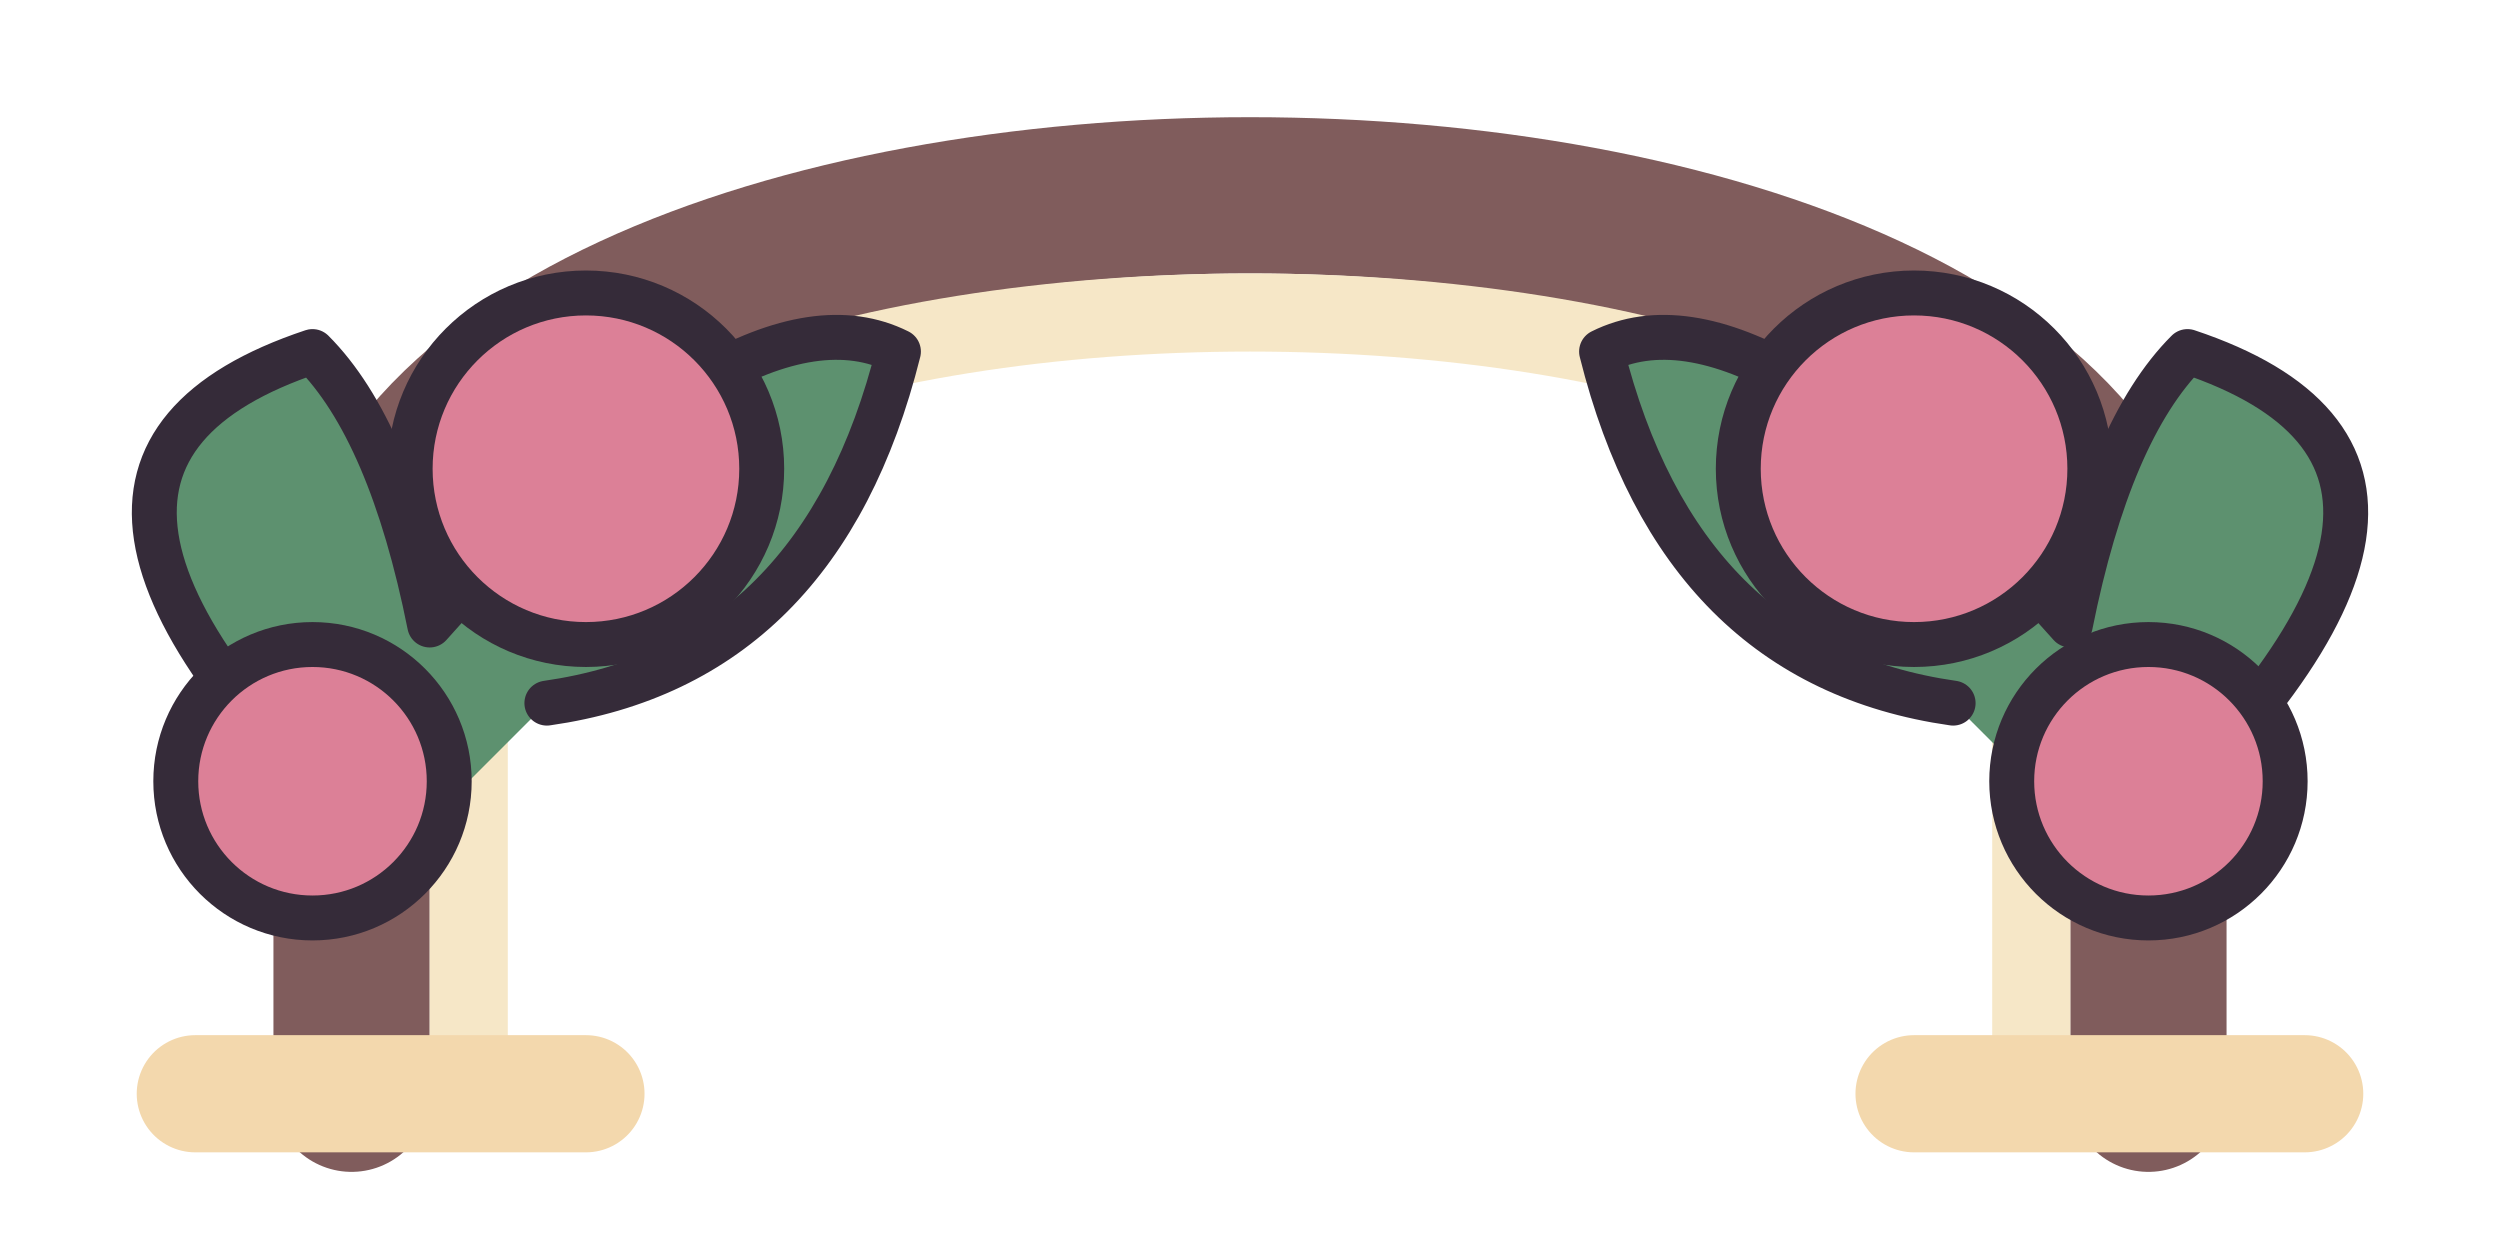
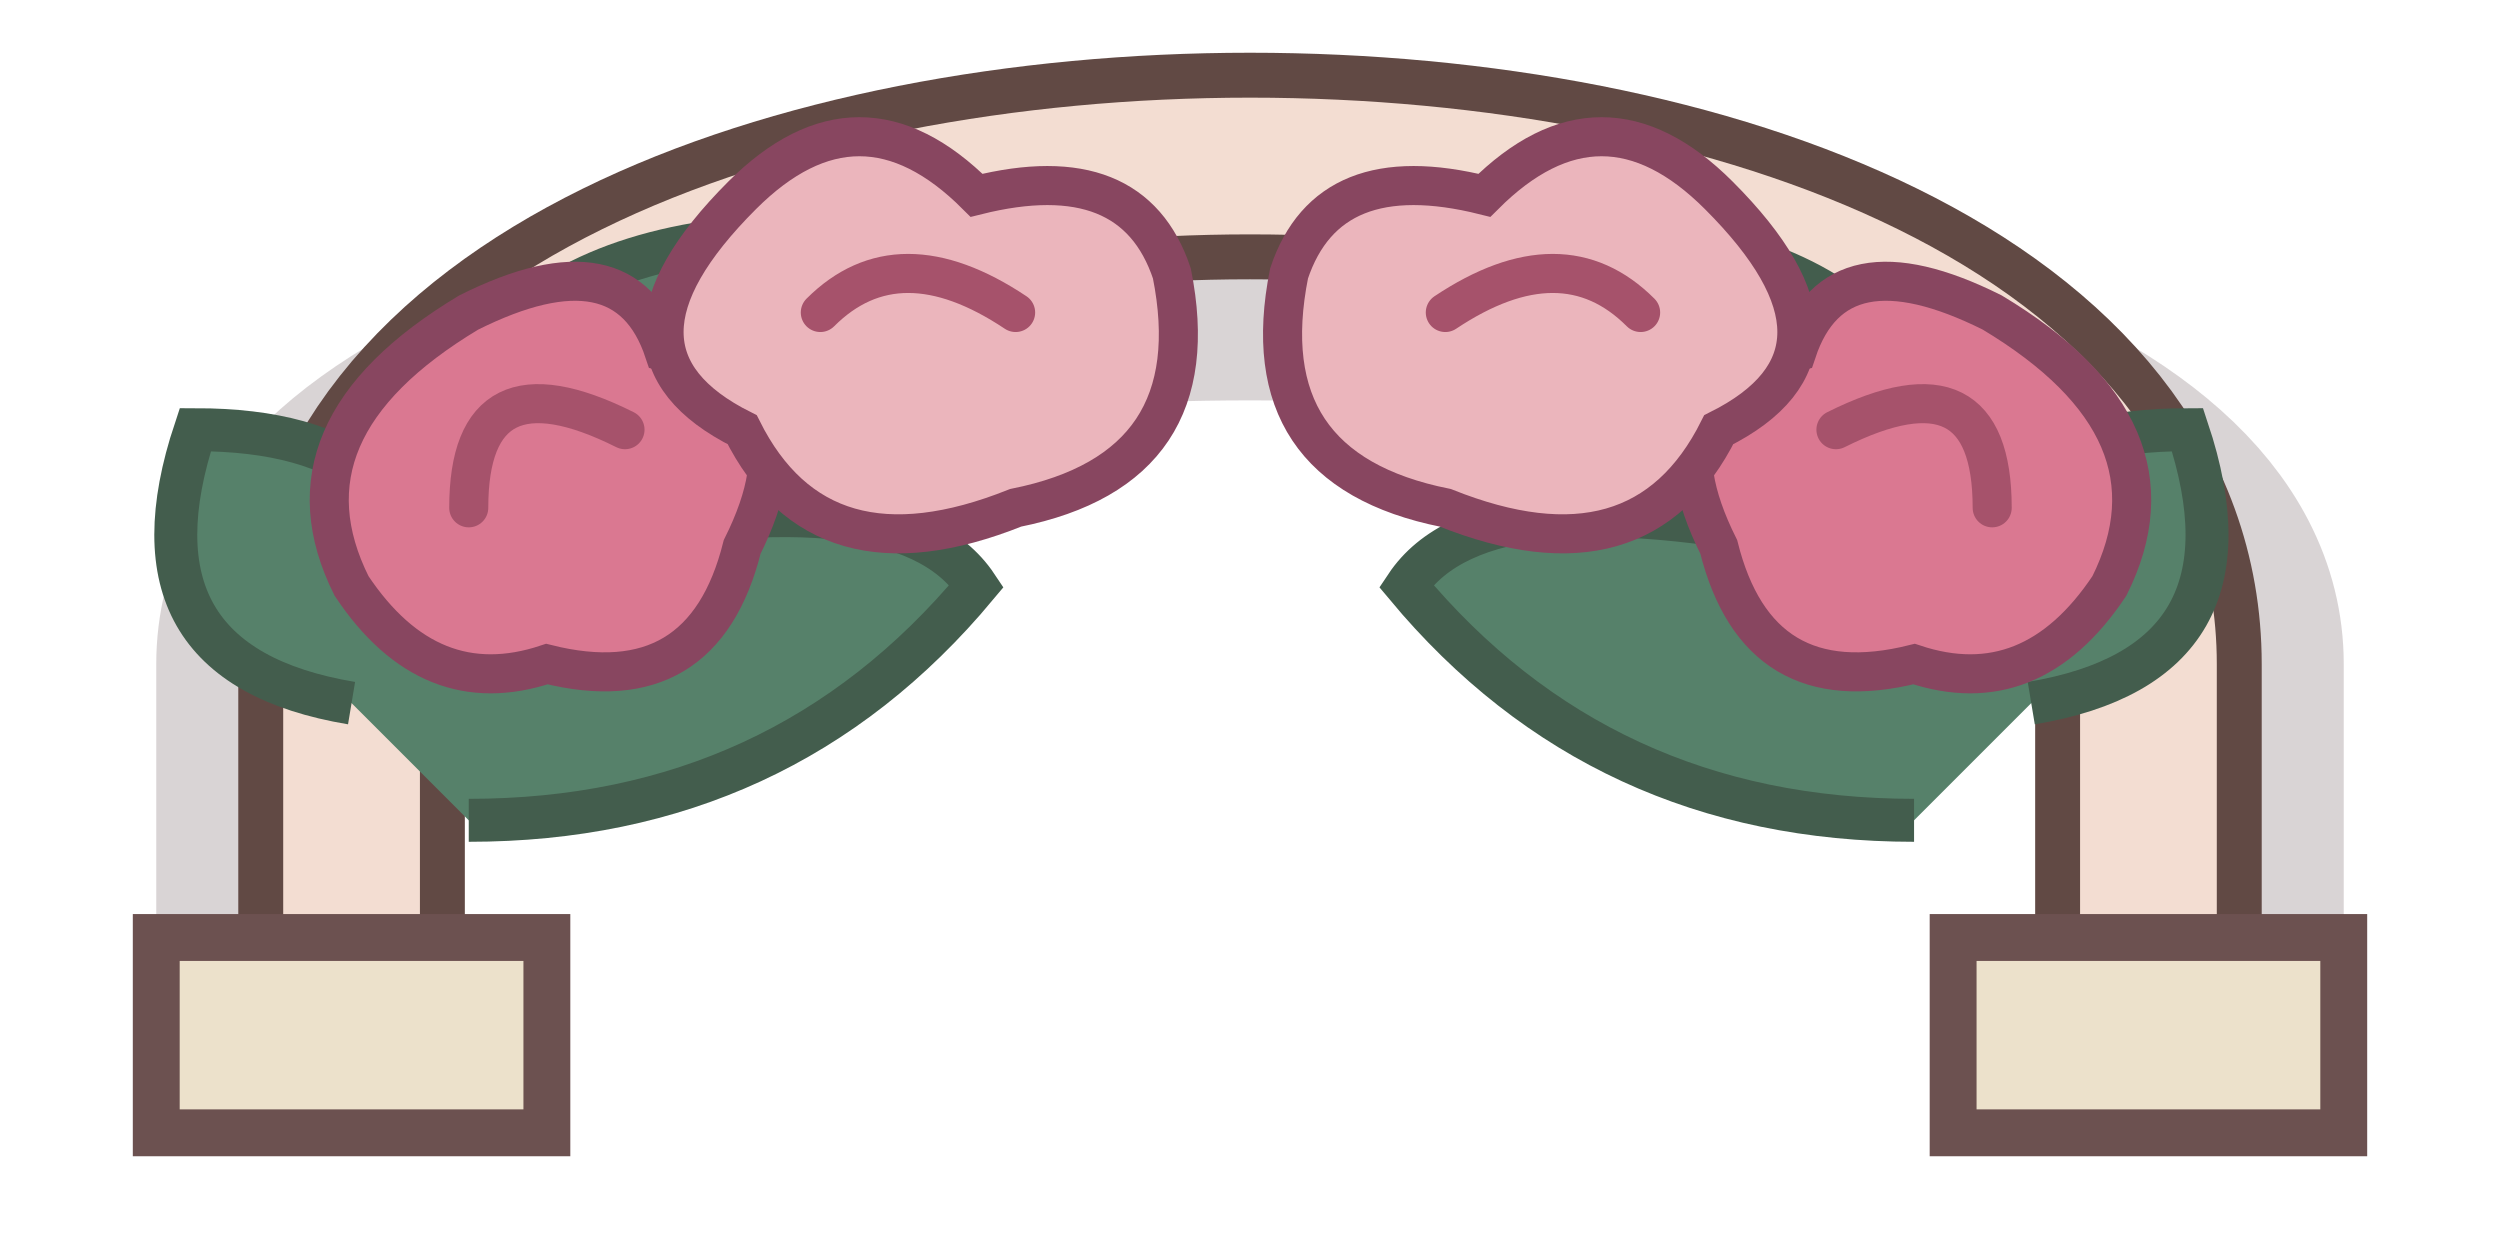
<svg xmlns="http://www.w3.org/2000/svg" viewBox="0 0 64 32">
-   <g stroke="#352b39" stroke-width="1.15" stroke-linecap="round" stroke-linejoin="round">
-     <path d="M9 28V17C9 1 55 1 55 17v11" fill="none" stroke="#805c5c" stroke-width="4" />
-     <path d="M12 27V17C12 5 52 5 52 17v10" fill="none" stroke="#f6e7c7" stroke-width="2" />
-     <path d="M10 22Q-1 12 8 9q2 2 3 7 8-9 12-7-2 8-9 9m40 4q11-10 2-13-2 2-3 7-8-9-12-7 2 8 9 9" fill="#5d916f" />
-     <g fill="#dc8097">
-       <circle cx="15" cy="12" r="4.5" />
-       <circle cx="49" cy="12" r="4.5" />
-       <circle cx="8" cy="20" r="3.5" />
-       <circle cx="55" cy="20" r="3.5" />
-     </g>
-     <path d="M5 28h10m34 0h10" stroke="#f3d8ad" stroke-width="3" />
+   <path d="M7 26V17C7 4 57 4 57 17v9" stroke="#533c42" stroke-width="6" fill="none" opacity=".22" />
+   <path d="M9 25V17C9 0 55 0 55 17v8" stroke="#614944" stroke-width="5.8" fill="none" />
+   <path d="M9 25V17C9 0 55 0 55 17v8" stroke="#f3ddd2" stroke-width="3.5" fill="none" />
+   <path d="M9 18Q3 17 5 11q6 0 6 5-1-10 10-10-2 6-7 8 9-2 11 1-5 6-13 6m40-3q6-1 4-7-6 0-6 5 1-10-10-10 2 6 7 8-9-2-11 1 5 6 13 6" fill="#56816a" stroke="#435d4d" stroke-width="1.1" />
+   <g fill="#da7891" stroke="#884660" stroke-width="1">
+     <path d="M12 8q4-2 5 1 4 1 2 5-1 4-5 3-3 1-5-2-2-4 3-7Zm39 0q-4-2-5 1-4 1-2 5 1 4 5 3 3 1 5-2 2-4-3-7Z" />
+     <path d="M19 5q3-3 6 0 4-1 5 2 1 5-4 6-5 2-7-2-4-2 0-6Zm25 0q-3-3-6 0-4-1-5 2-1 5 4 6 5 2 7-2 4-2 0-6Z" fill="#ebb5bc" />
  </g>
+   <path d="M12 13q0-4 4-2m5-3q2-2 5 0m25 5q0-4-4-2m-5-3q-2-2-5 0" fill="none" stroke="#a6526b" stroke-linecap="round" />
+   <path d="M4 24h10v5H4zm46 0h10v5H50z" fill="#ece1cb" stroke="#6c5150" stroke-width="1.2" />
</svg>
